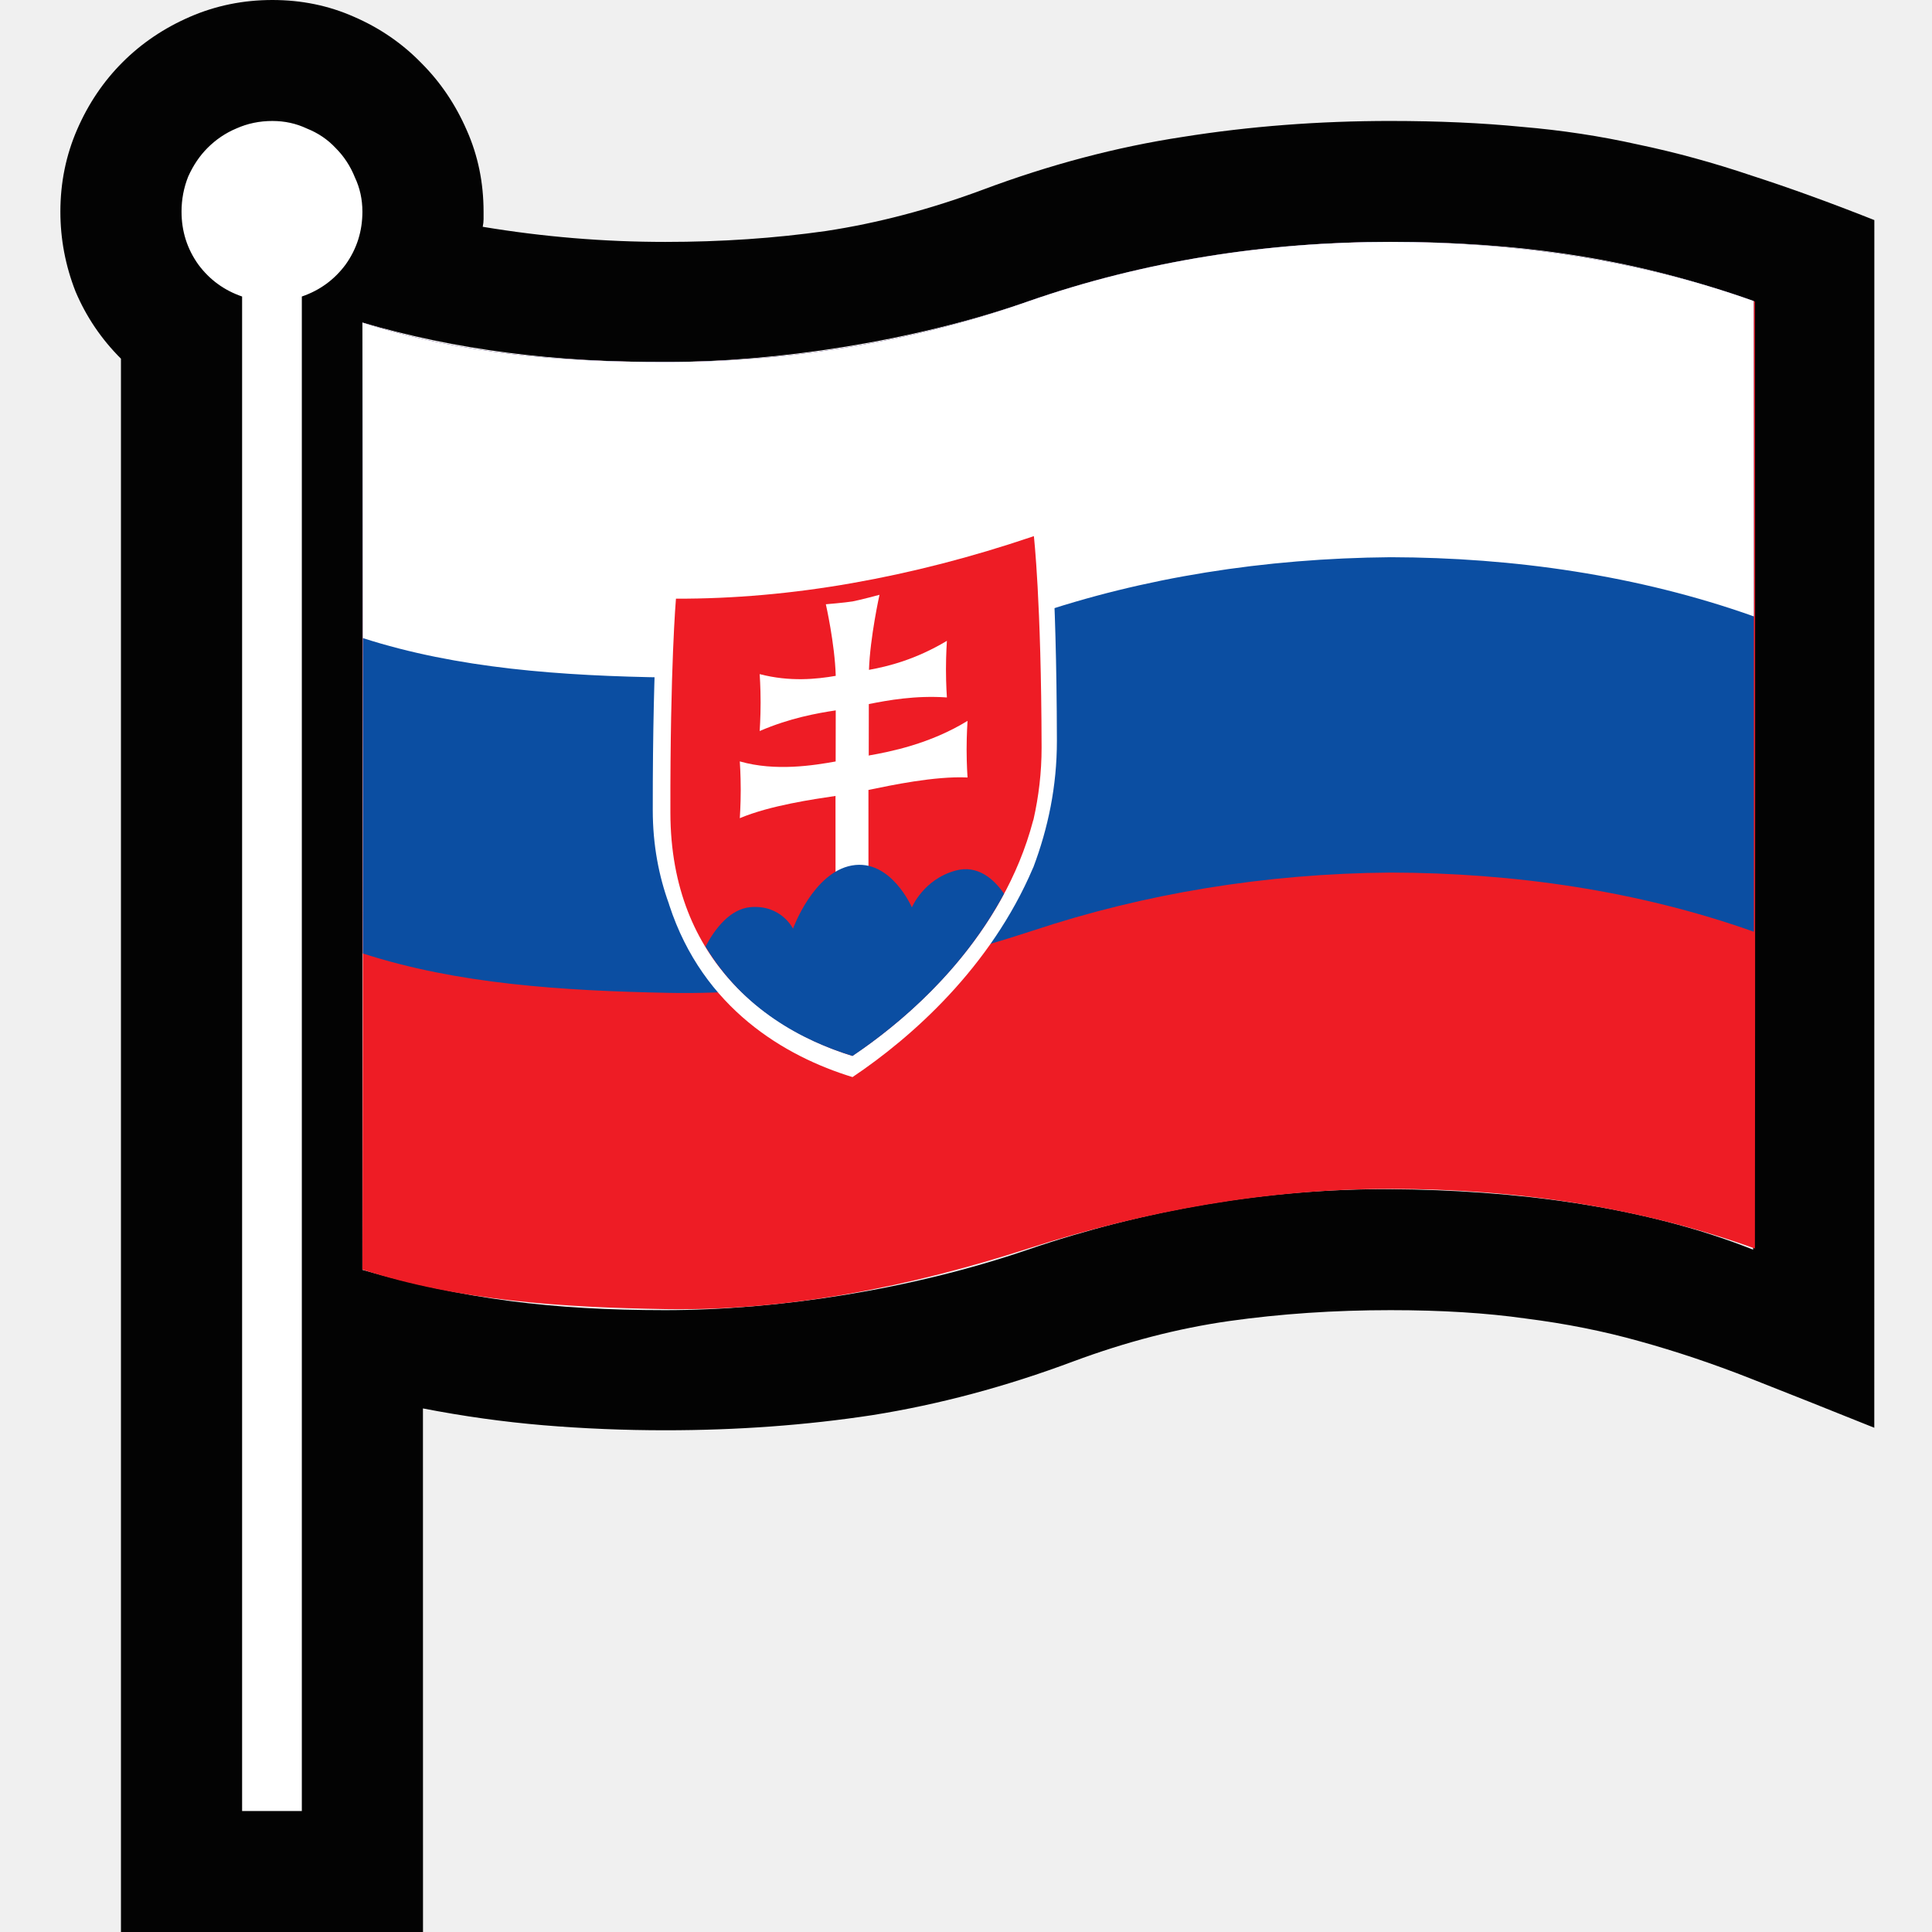
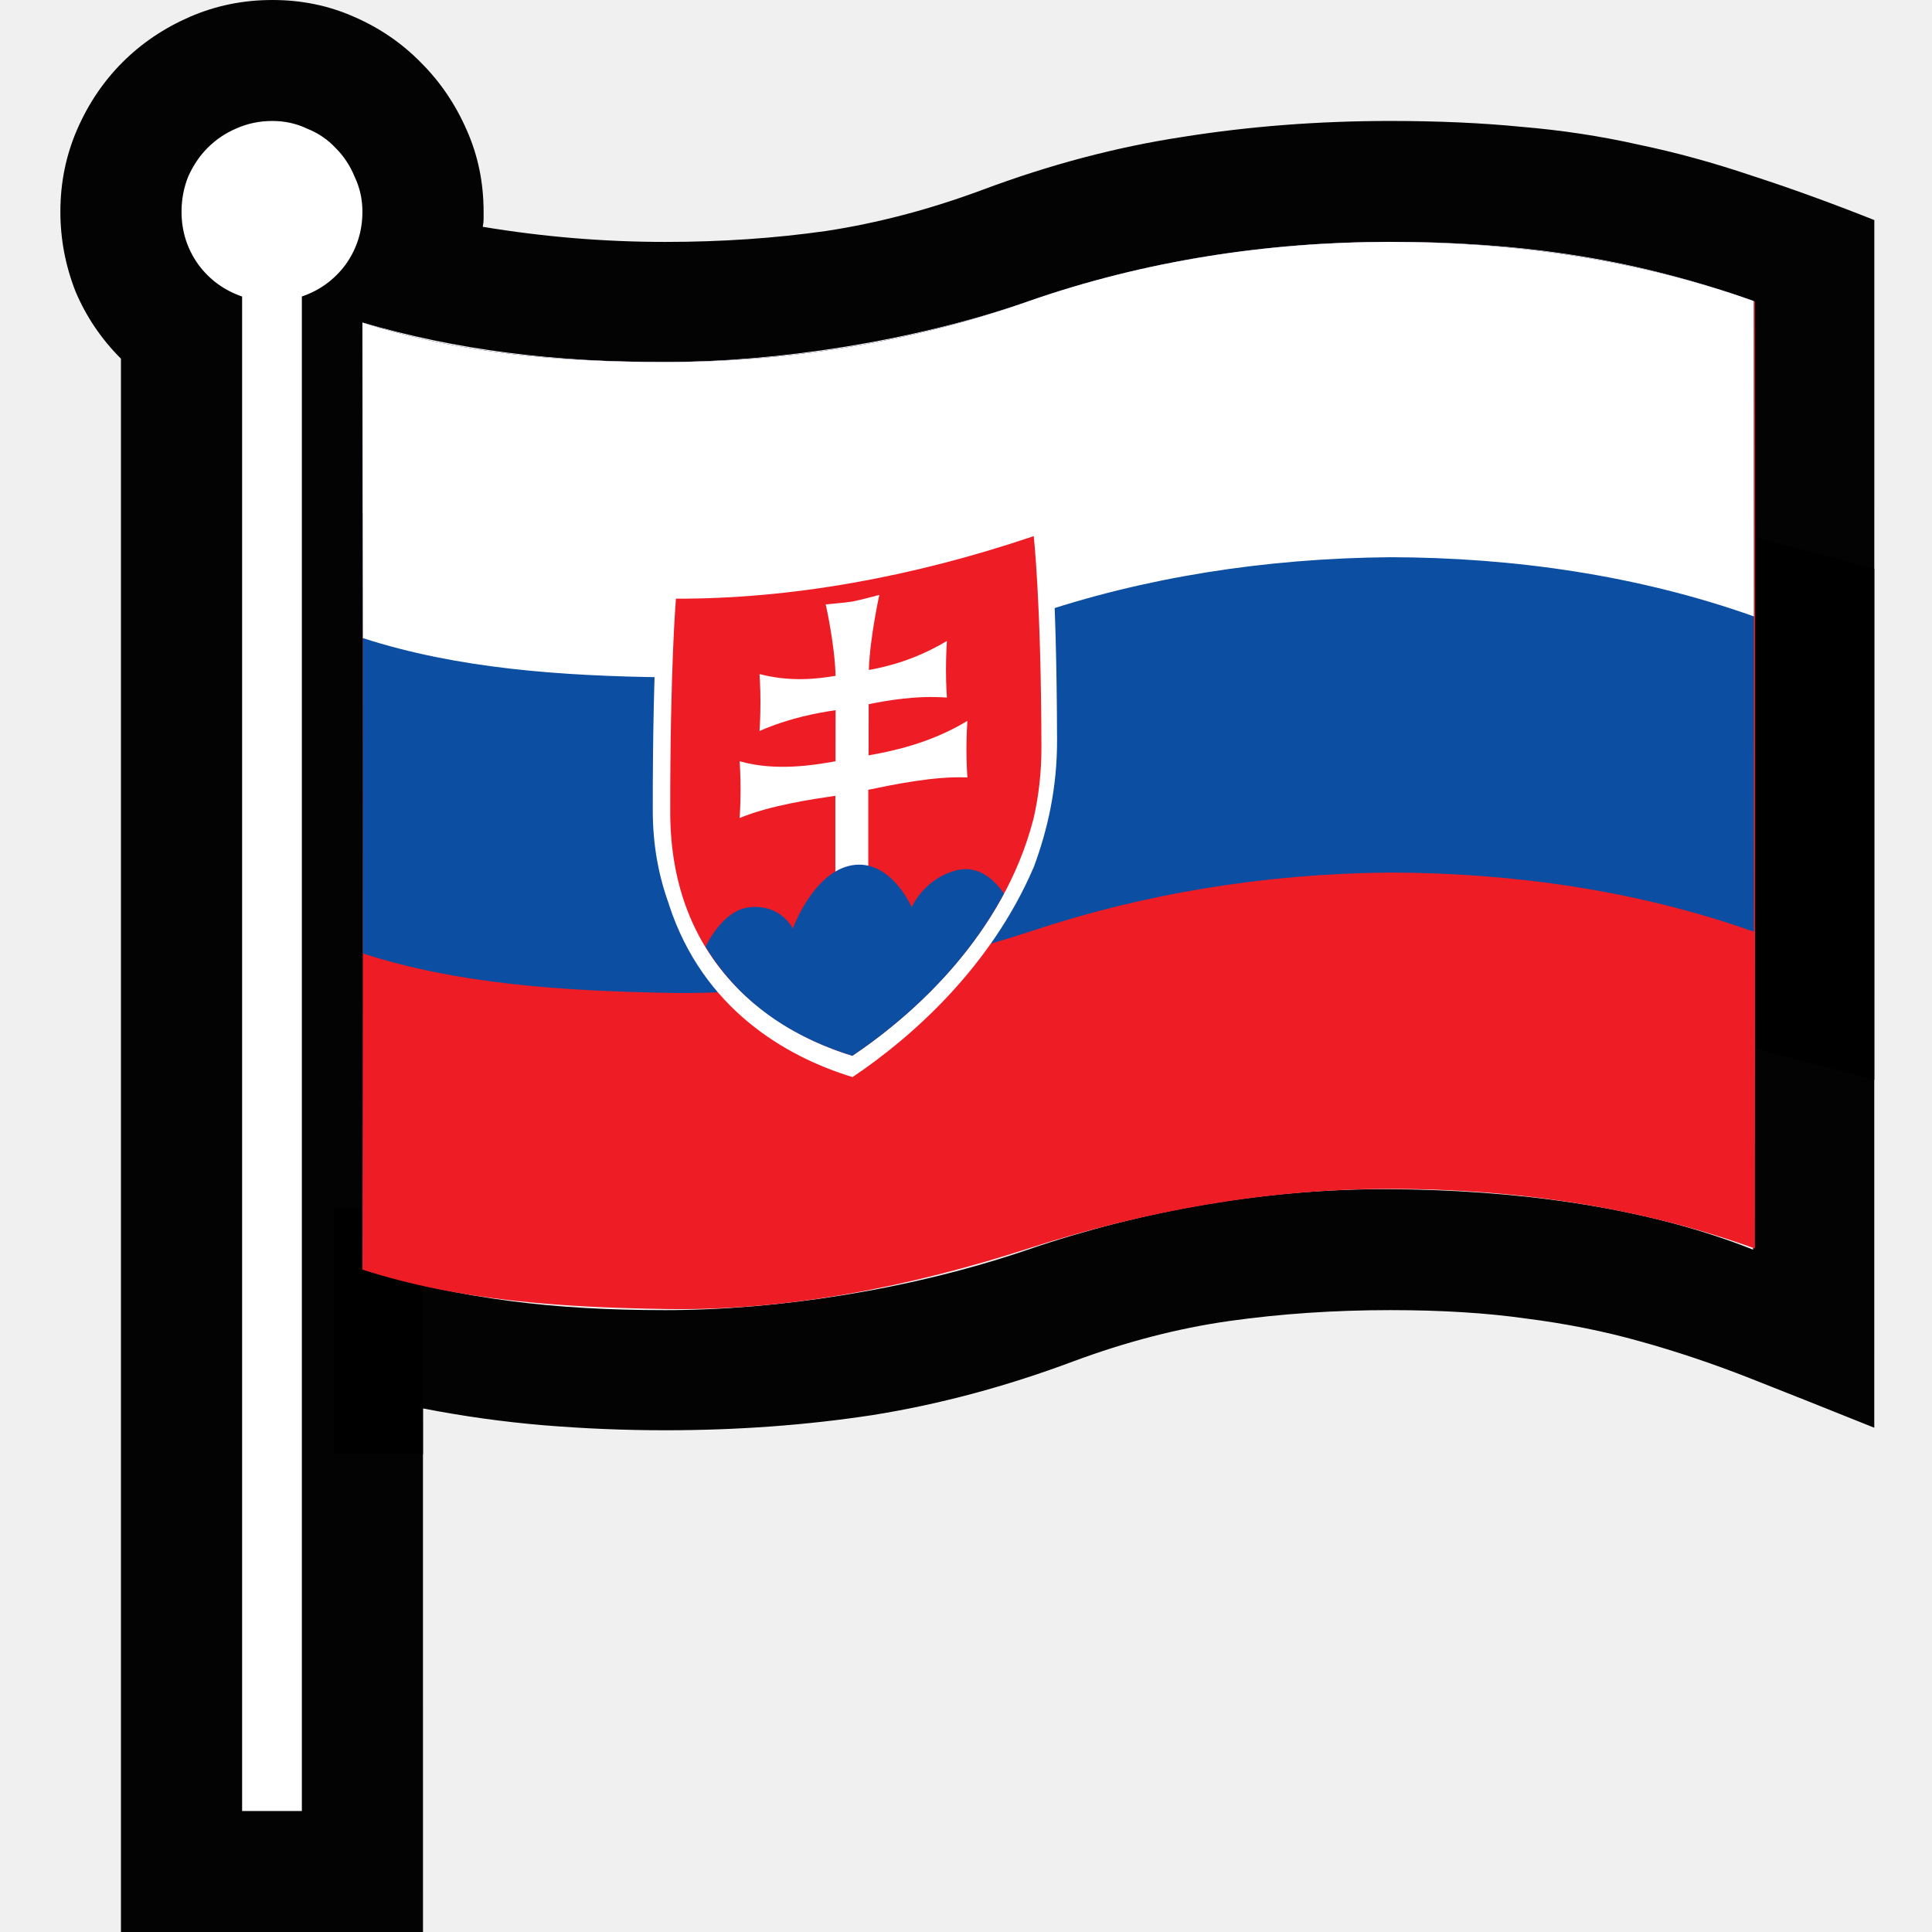
- <svg xmlns="http://www.w3.org/2000/svg" width="32cm" height="32cm" viewBox="0 0 320 320" version="1.1" id="svg991">
+ <svg xmlns="http://www.w3.org/2000/svg" width="320" height="320" viewBox="0 0 84.667 84.667" version="1.1" id="svg991">
  <defs id="defs993">
-     <clipPath id="a">
-       <path d="M 0,0 V 30 H 60 V 0 Z" id="path24484" />
-     </clipPath>
-     <clipPath id="b">
-       <path d="m 30,15 h 30 v 15 z m 0,0 V 30 H 0 Z m 0,0 H 0 V 0 Z m 0,0 V 0 h 30 z" id="path24487" />
-     </clipPath>
-   </defs>
-   <path style="font-style:normal;font-weight:normal;font-size:1222.56px;line-height:1.25;font-family:sans-serif;fill:#ffffff;fill-opacity:1;stroke:none;stroke-width:7.129" d="m 30.067,35.061 q 0,4.87 2.787,8.765 2.787,3.756 7.246,5.287 V 299.966 h 9.894 V 49.113 q 4.459,-1.53 7.246,-5.287 2.787,-3.896 2.787,-8.765 0,-3.061 -1.254,-5.704 -1.115,-2.783 -3.205,-4.869 -1.951,-2.087 -4.738,-3.2 -2.648,-1.252 -5.714,-1.252 -3.205,0 -5.992,1.252 -2.648,1.114 -4.738,3.2 -1.951,1.948 -3.205,4.73 -1.115,2.783 -1.115,5.844 z" id="path934" />
-   <path d="m 230.321,20.035 c 7.897,0 15.143,0.325 21.739,0.974 6.596,0.557 13.006,1.53 19.231,2.922 6.224,1.299 12.495,3.015 18.813,5.148 6.317,2.041 13.099,4.499 20.346,7.374 l -0.009,200.029 c -7.618,-3.061 -14.493,-5.797 -20.625,-8.209 -6.132,-2.412 -12.217,-4.452 -18.255,-6.122 -5.946,-1.67 -12.217,-2.922 -18.813,-3.757 -6.503,-0.928 -13.982,-1.391 -22.436,-1.391 -9.29,0 -18.209,0.603 -26.756,1.809 -8.454,1.206 -17.048,3.432 -25.781,6.678 -11.148,4.174 -22.25,7.142 -33.306,8.904 -10.963,1.67 -22.39,2.504 -34.282,2.504 -6.782,0 -13.517,-0.278 -20.206,-0.835 -6.596,-0.557 -13.239,-1.484 -19.928,-2.783 l 0.009,86.719 H 20.034 V 59.409 c -3.252,-3.246 -5.76,-6.957 -7.525,-11.13 -1.672,-4.267 -2.508,-8.672 -2.508,-13.217 0,-4.823 0.929,-9.368 2.787,-13.635 1.858,-4.267 4.366,-7.977 7.525,-11.13 C 23.471,7.142 27.187,4.638 31.461,2.783 35.734,0.928 40.286,0 45.117,0 c 4.831,0 9.337,0.928 13.517,2.783 4.274,1.855 7.99,4.406 11.148,7.652 3.159,3.154 5.667,6.864 7.525,11.13 1.858,4.174 2.787,8.672 2.787,13.496 v 1.252 c 0,0.371 -0.047,0.788 -0.14,1.252 10.034,1.67 20.114,2.504 30.24,2.504 9.29,0 18.163,-0.603 26.617,-1.809 8.547,-1.299 17.187,-3.571 25.92,-6.817 11.148,-4.174 22.204,-7.096 33.167,-8.765 11.056,-1.762 22.529,-2.644 34.421,-2.644 z M 30.067,35.061 c 0,3.246 0.929,6.168 2.787,8.765 1.858,2.504 4.273,4.267 7.246,5.287 V 299.966 h 9.894 V 49.113 c 2.973,-1.02 5.388,-2.783 7.246,-5.287 1.858,-2.597 2.787,-5.519 2.787,-8.765 0,-2.041 -0.418,-3.942 -1.254,-5.704 -0.743,-1.855 -1.811,-3.478 -3.205,-4.869 -1.301,-1.391 -2.88,-2.458 -4.738,-3.2 -1.765,-0.835 -3.67,-1.252 -5.714,-1.252 -2.137,0 -4.134,0.417 -5.992,1.252 -1.765,0.742 -3.344,1.809 -4.738,3.2 -1.301,1.299 -2.369,2.875 -3.205,4.73 -0.743,1.855 -1.115,3.803 -1.115,5.844 z M 290.383,49.948 c -19.845,-7.369 -39.672,-9.896 -60.062,-9.878 -20.39,0.018 -40.81,3.231 -60.062,9.878 -19.252,6.647 -41.553,9.991 -60.062,10.017 -18.509,0.026 -34.613,-2.003 -50.168,-6.539 l -0.009,156.899 c 16.839,4.838 31.455,6.679 50.168,6.678 18.713,-0.001 40.834,-3.436 60.062,-10.017 19.228,-6.582 39.835,-10.153 60.062,-10.017 20.227,0.135 41.833,2.733 60.062,10.017 z" style="font-style:normal;font-weight:normal;font-size:1222.56px;line-height:1.25;font-family:sans-serif;fill:#000000;fill-opacity:0.988;stroke:none;stroke-width:7.129" id="path915" />
-   <g id="g29028" transform="matrix(25.60671,0,0,26.11678,60.02999,53.42999)">
-     <path width="9.009" height="6.006" fill="#ee1c25" id="path29012" x="0" y="0" style="stroke-width:1.001" d="m 0,0 c 0.631,0.199 1.294,0.25 1.956,0.25 0.001,3e-7 0.002,4.5e-7 0.003,4.5e-7 l 2e-7,-4e-8 c 0.795,2e-8 1.592,-0.125 2.343,-0.383 7.059e-4,-2.4185e-4 0.001,-4.8382e-4 0.002,-7.259e-4 l 4e-7,-7e-8 c 0.752,-0.258 1.549,-0.378 2.343,-0.378 6.963e-4,-1.9e-7 0.001,-2.8e-7 0.002,-2.8e-7 0.798,0 1.606,0.113 2.358,0.378 0.002,2.003 0.002,4.004 0,6.006 C 8.256,5.607 7.45,5.494 6.652,5.494 c -6.962e-4,-2e-7 -0.001,-3e-7 -0.002,-3e-7 -0.794,0 -1.586,0.138 -2.343,0.378 -1e-7,1e-7 -3e-7,1e-7 -4e-7,2e-7 -7.113e-4,2.247e-4 -0.001,4.495e-4 -0.002,6.745e-4 l -4e-7,10e-8 c -0.758,0.24 -1.548,0.396 -2.342,0.384 -2e-7,0 -3e-7,0 -5e-7,0 -0.001,-1.78e-5 -0.002,-3.58e-5 -0.003,-5.43e-5 l -5e-7,0 C 1.298,6.245 0.63,6.206 0,6.006 0.004,4.005 0.004,2.003 0,0 Z" />
-     <path width="9" height="4" fill="#0b4ea2" id="path29014" x="0" y="0" d="m 0,0 c 0.631,0.199 1.294,0.25 1.956,0.25 1e-7,0 1e-7,0 2e-7,0 0.001,3e-7 0.002,4.5e-7 0.003,4.5e-7 l 2e-7,-4e-8 c 0.795,2e-8 1.592,-0.125 2.343,-0.383 2e-7,-5e-8 3e-7,-1e-7 4e-7,-1.5e-7 7.058e-4,-2.418e-4 0.001,-4.8372e-4 0.002,-7.2575e-4 l 4e-7,-7e-8 c 0.752,-0.258 1.549,-0.378 2.343,-0.378 6.963e-4,-1.9e-7 0.001,-2.8e-7 0.002,-2.8e-7 0.795,0 1.6,0.112 2.35,0.375 0.001,1.334 0.001,2.667 0.001,4 C 8.25,3.602 7.446,3.49 6.652,3.488 c -6.873e-4,1.1e-5 -0.001,2.21e-5 -0.002,3.34e-5 -0.815,0.006 -1.598,0.135 -2.313,0.368 -2e-7,1e-7 -3e-7,1e-7 -5e-7,1e-7 -9.548e-4,3.139e-4 -0.002,6.277e-4 -0.003,9.415e-4 -2e-7,1e-7 -4e-7,2e-7 -6e-7,2e-7 -0.81,0.26 -1.606,0.409 -2.351,0.394 -9.876e-4,-1.34e-5 -0.002,-2.71e-5 -0.003,-4.12e-5 -1e-7,0 -3e-7,0 -4e-7,0 C 1.287,4.237 0.614,4.195 0.003,4.001 0.004,2.668 0.003,1.334 0,0 Z" />
-     <path width="9" height="2" fill="#ffffff" id="path29016" x="0" y="0" d="m 0,0 c 0.631,0.199 1.294,0.25 1.956,0.25 1e-7,0 1e-7,0 2e-7,0 0.001,3e-7 0.002,4.5e-7 0.003,4.5e-7 l 2e-7,-4e-8 c 0.795,2e-8 1.592,-0.125 2.343,-0.383 2e-7,-5e-8 3e-7,-1e-7 4e-7,-1.5e-7 7.058e-4,-2.418e-4 0.001,-4.8372e-4 0.002,-7.2575e-4 l 4e-7,-7e-8 c 0.752,-0.258 1.549,-0.378 2.343,-0.378 6.963e-4,-1.9e-7 0.001,-2.8e-7 0.002,-2.8e-7 0.795,0 1.6,0.112 2.35,0.375 5.547e-4,0.667 9.249e-4,1.334 0.001,2 C 8.25,1.602 7.445,1.49 6.651,1.488 c -6.874e-4,1.11e-5 -0.001,2.23e-5 -0.002,3.35e-5 -0.815,0.007 -1.6,0.129 -2.313,0.368 -1e-7,0 -2e-7,1e-7 -4e-7,1e-7 -9.526e-4,3.195e-4 -0.002,6.389e-4 -0.003,9.582e-4 -2e-7,1e-7 -4e-7,1e-7 -6e-7,2e-7 C 3.525,2.123 2.727,2.262 1.982,2.251 c -9.88e-4,-7.5e-6 -0.002,-1.53e-5 -0.003,-2.33e-5 -1e-7,0 -2e-7,0 -4e-7,0 C 1.286,2.241 0.615,2.194 0.003,2.001 0.002,1.334 0.001,0.667 0,0 Z" />
+     </defs>
+   <path style="font-style:normal;font-weight:normal;font-size:1222.56px;line-height:1.25;font-family:sans-serif;fill:#ffffff;fill-opacity:1;stroke:none;stroke-width:1.886" d="m 7.955,9.277 q 0,1.288 0.737,2.319 0.737,0.994 1.917,1.399 v 66.371 h 2.618 V 12.995 q 1.18,-0.405 1.917,-1.399 0.737,-1.031 0.737,-2.319 0,-0.81 -0.332,-1.509 Q 15.256,7.031 14.703,6.479 14.186,5.927 13.449,5.632 12.749,5.301 11.937,5.301 q -0.848,0 -1.585,0.331 Q 9.651,5.927 9.098,6.479 8.582,6.994 8.25,7.73 7.955,8.467 7.955,9.277 Z" id="path934" />
+   <path id="contour1" style="font-style:normal;font-weight:normal;font-size:1222.56px;line-height:1.25;font-family:sans-serif;fill:#000000;fill-opacity:0.988;stroke:none;stroke-width:3.791" d="M 11.937,0 C 10.659,0 9.455,0.245 8.324,0.736 7.193,1.227 6.21,1.89 5.374,2.724 4.539,3.558 3.875,4.54 3.383,5.669 2.892,6.798 2.646,8 2.646,9.277 c 0,1.203 0.221,2.368 0.664,3.497 0.467,1.104 1.131,2.086 1.991,2.945 V 84.667 H 18.537 l -7e-4,-10.02 h -4.21e-4 l 8.2e-4,-52.16 h -2.655 l 5.6e-4,-8.352 c 4.115,1.2 8.376,1.737 13.274,1.73 4.897,-0.007 10.798,-0.892 15.892,-2.65 5.094,-1.759 10.496,-2.609 15.891,-2.614 5.395,-0.005 10.641,0.664 15.891,2.614 l -7e-4,32.707 5.309,1.4 7e-4,-37.678 C 80.223,8.884 78.428,8.234 76.757,7.694 75.085,7.129 73.426,6.675 71.779,6.332 70.132,5.963 68.436,5.706 66.691,5.559 64.946,5.387 63.028,5.301 60.939,5.301 l -1.4e-4,-1.401e-4 c -3.146,0 -6.182,0.233 -9.107,0.699 -2.901,0.442 -5.826,1.215 -8.775,2.319 -2.311,0.859 -4.597,1.46 -6.858,1.804 -2.237,0.319 -4.584,0.479 -7.042,0.479 -2.679,0 -5.346,-0.221 -8.001,-0.663 0.025,-0.123 0.037,-0.233 0.037,-0.331 V 9.277 c 0,-1.276 -0.246,-2.466 -0.737,-3.571 C 19.963,4.577 19.299,3.595 18.464,2.761 17.628,1.902 16.645,1.227 15.514,0.736 14.408,0.245 13.216,0 11.937,0 Z m -1.4e-4,5.301 c 0.541,0 1.045,0.11 1.512,0.331 0.492,0.196 0.909,0.479 1.254,0.847 0.369,0.368 0.652,0.798 0.848,1.288 0.221,0.466 0.332,0.969 0.332,1.509 0,0.859 -0.246,1.632 -0.737,2.319 -0.492,0.663 -1.131,1.129 -1.917,1.399 v 9.493 1.034 51.125 0.998 3.722 H 10.61 V 12.995 C 9.823,12.725 9.184,12.258 8.693,11.596 8.201,10.909 7.955,10.135 7.955,9.277 h 1.393e-4 c 2e-6,-0.54 0.098,-1.055 0.295,-1.546 C 8.471,7.24 8.754,6.822 9.098,6.479 9.467,6.111 9.885,5.829 10.352,5.632 10.843,5.411 11.372,5.301 11.937,5.301 Z" />
+   <path style="font-style:normal;font-weight:normal;font-size:1222.56px;line-height:1.25;font-family:sans-serif;fill:#000000;fill-opacity:0.988;stroke:none;stroke-width:1.886" d="m 14.628,52.923 v 10.805 h 3.908 L 18.535,61.722 c 1.77,0.344 3.527,0.589 5.273,0.736 1.77,0.147 3.552,0.221 5.346,0.221 3.146,0 6.17,-0.221 9.07,-0.663 2.925,-0.466 5.863,-1.252 8.812,-2.356 2.311,-0.859 4.584,-1.448 6.821,-1.767 2.261,-0.319 4.621,-0.479 7.079,-0.479 2.237,0 4.216,0.123 5.936,0.368 1.745,0.221 3.405,0.552 4.978,0.994 1.598,0.442 3.208,0.982 4.83,1.62 1.622,0.638 3.441,1.362 5.457,2.172 l 7.93e-4,-37.647 -5.31,-1.4 -7.94e-4,31.244 c -4.823,-1.927 -10.54,-2.615 -15.891,-2.65 -5.352,-0.036 -10.804,0.909 -15.891,2.65 -5.087,1.741 -10.94,2.65 -15.892,2.65 -4.951,2.64e-4 -8.818,-0.487 -13.274,-1.767 l 7.94e-4,-2.725 z" id="contour2" />
+   <g id="content" transform="matrix(6.775107,0,0,6.910063,15.88296,14.13668)">
+     <path width="9.009" height="6.006" fill="#ee1c25" id="path29012" x="0" y="0" style="stroke-width:1.001" d="m 0,0 c 0.631,0.199 1.295,0.25 1.956,0.25 1e-7,0 2e-7,0 3e-7,0 9.632e-4,2.1e-7 0.002,3.2e-7 0.003,3.2e-7 l 2e-7,-4e-8 c 0.795,2e-8 1.591,-0.125 2.343,-0.383 2e-7,-5e-8 3e-7,-1e-7 4e-7,-1.5e-7 7.665e-4,-2.6256e-4 0.002,-5.2526e-4 0.002,-7.881e-4 l 4e-7,-7e-8 c 0.751,-0.258 1.549,-0.378 2.343,-0.378 7.285e-4,-2e-7 0.001,-3e-7 0.002,-3e-7 0.798,0 1.606,0.113 2.358,0.378 0.002,2.003 0.002,4.004 0,6.006 C 8.256,5.607 7.45,5.494 6.652,5.494 c -7.283e-4,-2e-7 -0.001,-3e-7 -0.002,-3e-7 -0.794,0 -1.586,0.138 -2.343,0.378 -1e-7,10e-8 -3e-7,10e-8 -4e-7,10e-8 -7.724e-4,2.441e-4 -0.002,4.882e-4 -0.002,7.325e-4 l -4e-7,10e-8 C 3.547,6.112 2.757,6.269 1.962,6.256 c -2e-7,0 -3e-7,0 -5e-7,0 -9.628e-4,-1.54e-5 -0.002,-3.11e-5 -0.003,-4.7e-5 l -5e-7,0 C 1.298,6.245 0.63,6.206 0,6.006 0.004,4.005 0.004,2.003 0,0 Z" />
+     <path width="9" height="4" fill="#0b4ea2" id="path29014" x="0" y="0" d="m 0,0 c 0.631,0.199 1.295,0.25 1.956,0.25 2e-7,0 3e-7,0 5e-7,0 9.632e-4,2.1e-7 0.002,3.2e-7 0.003,3.2e-7 l 2e-7,-4e-8 c 0.795,2e-8 1.591,-0.125 2.343,-0.383 1e-7,-2e-8 2e-7,-5e-8 2e-7,-7e-8 7.665e-4,-2.6259e-4 0.002,-5.2532e-4 0.002,-7.8818e-4 l 4e-7,-7e-8 c 0.751,-0.258 1.549,-0.378 2.343,-0.378 7.285e-4,-2e-7 0.001,-3e-7 0.002,-3e-7 0.795,0 1.6,0.112 2.35,0.375 0.001,1.334 0.001,2.667 0.001,4 C 8.25,3.602 7.446,3.49 6.652,3.488 c -7.19e-4,1.16e-5 -0.001,2.32e-5 -0.002,3.5e-5 -0.815,0.006 -1.598,0.135 -2.313,0.368 -2e-7,0 -3e-7,1e-7 -4e-7,1e-7 -0.001,3.408e-4 -0.002,6.817e-4 -0.003,0.001 -0.811,0.259 -1.607,0.408 -2.352,0.394 -8.318e-4,-1.05e-5 -0.002,-2.12e-5 -0.003,-3.22e-5 -2e-7,0 -3e-7,0 -4e-7,0 C 1.288,4.238 0.615,4.195 0.003,4.001 0.004,2.668 0.003,1.334 0,0 Z" />
+     <path width="9" height="2" fill="#ffffff" id="path29016" x="0" y="0" d="m 0,0 c 0.631,0.199 1.295,0.25 1.956,0.25 2e-7,0 3e-7,0 5e-7,0 9.632e-4,2.1e-7 0.002,3.2e-7 0.003,3.2e-7 l 2e-7,-4e-8 c 0.795,2e-8 1.591,-0.125 2.343,-0.383 1e-7,-2e-8 2e-7,-5e-8 2e-7,-7e-8 7.665e-4,-2.6259e-4 0.002,-5.2532e-4 0.002,-7.8818e-4 l 4e-7,-7e-8 c 0.751,-0.258 1.549,-0.378 2.343,-0.378 7.285e-4,-2e-7 0.001,-3e-7 0.002,-3e-7 0.795,0 1.6,0.112 2.35,0.375 5.548e-4,0.667 9.25e-4,1.334 0.001,2 C 8.25,1.602 7.445,1.49 6.651,1.488 c -7.19e-4,1.16e-5 -0.001,2.33e-5 -0.002,3.51e-5 -0.815,0.007 -1.6,0.129 -2.313,0.368 -2e-7,1e-7 -3e-7,1e-7 -4e-7,2e-7 -0.001,3.469e-4 -0.002,6.938e-4 -0.003,0.001 -0.809,0.265 -1.607,0.404 -2.352,0.393 -8.32e-4,-5.4e-6 -0.002,-1.1e-5 -0.003,-1.67e-5 -1e-7,0 -3e-7,0 -4e-7,0 C 1.287,2.242 0.615,2.195 0.003,2.001 0.002,1.334 0.001,0.667 0,0 Z" />
    <g id="g29026">
-       <path fill="#ffffff" d="M 3.17,4.785 C 2.734,4.654 2.204,4.351 1.985,3.695 c -9.74e-4,-0.003 -0.002,-0.006 -0.003,-0.01 -0.065,-0.176 -0.104,-0.373 -0.104,-0.593 -0.001,-1.017 0.045,-1.478 0.045,-1.478 0.017,2.36e-4 0.034,4.451e-4 0.051,6.29e-4 0.001,5.7e-6 0.002,1.13e-5 0.003,1.66e-5 0.389,0.004 0.788,-0.029 1.193,-0.099 0.383,-0.066 0.77,-0.164 1.157,-0.292 9.01e-4,-3.038e-4 0.002,-6.077e-4 0.003,-9.116e-4 0.036,-0.012 0.072,-0.024 0.108,-0.035 0,0 0.052,0.446 0.054,1.464 4.165e-4,0.291 -0.058,0.557 -0.152,0.802 -9.78e-4,0.002 -0.002,0.004 -0.003,0.006 C 4.064,4.088 3.555,4.532 3.17,4.785 Z" id="path29018" />
-       <path fill="#ee1c25" d="M 3.17,4.651 C 2.659,4.497 1.993,4.071 1.992,3.108 1.99,2.175 2.028,1.751 2.028,1.751 2.4,1.752 2.782,1.719 3.169,1.652 3.552,1.586 3.94,1.488 4.329,1.359 c 9.14e-4,-3.078e-4 0.002,-6.156e-4 0.003,-9.236e-4 0.004,-0.001 0.008,-0.003 0.011,-0.004 0,0 0.048,0.409 0.05,1.341 2.287e-4,0.159 -0.019,0.311 -0.052,0.455 -9.788e-4,0.003 -0.002,0.006 -0.003,0.009 -0.192,0.715 -0.761,1.224 -1.168,1.491 -2.7e-6,5e-7 -5.4e-6,10e-7 -8.1e-6,1.5e-6 z" id="path29020" />
-       <path fill="#ffffff" d="m 3.273,2.746 c 0.139,-0.024 0.396,-0.073 0.641,-0.22 0,0 -0.006,0.085 -0.006,0.181 4.25e-5,0.097 0.006,0.178 0.006,0.178 -0.211,-0.01 -0.498,0.05 -0.641,0.079 -8.35e-5,0.172 -3.36e-5,0.343 1.496e-4,0.515 -0.071,0.014 -0.142,0.026 -0.213,0.038 -2.157e-4,-0.172 -2.849e-4,-0.343 -2.076e-4,-0.515 -0.143,0.021 -0.422,0.06 -0.619,0.141 0,0 0.006,-0.083 0.006,-0.18 -2.71e-5,-0.097 -0.006,-0.18 -0.006,-0.18 0.231,0.065 0.48,0.025 0.62,3.807e-4 1.266e-4,-0.108 3.108e-4,-0.216 5.529e-4,-0.324 -0.122,0.018 -0.298,0.049 -0.492,0.131 0,0 0.006,-0.084 0.006,-0.181 8.98e-5,-0.097 -0.006,-0.18 -0.006,-0.18 0.195,0.05 0.369,0.032 0.492,0.011 -0.006,-0.204 -0.064,-0.454 -0.064,-0.454 0,0 0.123,-0.01 0.173,-0.018 0.049,-0.009 0.174,-0.042 0.174,-0.042 0,0 -0.061,0.27 -0.068,0.476 0.124,-0.022 0.301,-0.065 0.504,-0.184 0,0 -0.006,0.085 -0.006,0.181 5.4e-6,0.097 0.006,0.178 0.006,0.178 -0.203,-0.014 -0.383,0.018 -0.505,0.042 -2.286e-4,0.108 -4.046e-4,0.216 -5.28e-4,0.324 0,0 9e-7,2.38e-5 9e-7,2.38e-5 z" id="path29022" />
-       <path fill="#0b4ea2" d="m 3.166,3.443 c -0.25,0.044 -0.381,0.401 -0.381,0.401 0,0 -0.074,-0.152 -0.273,-0.137 C 2.378,3.718 2.281,3.843 2.219,3.957 2.464,4.357 2.847,4.554 3.17,4.651 3.485,4.443 3.887,4.103 4.15,3.622 4.084,3.528 3.979,3.438 3.838,3.475 3.629,3.53 3.554,3.709 3.554,3.709 c 0,0 -0.136,-0.31 -0.388,-0.266 3e-7,0 7e-7,-10e-8 1e-6,-10e-8 z" id="path29024" />
+       <path fill="#ffffff" d="M 3.17,4.785 C 2.733,4.654 2.204,4.35 1.984,3.695 c -8.19e-4,-0.003 -0.002,-0.005 -0.002,-0.008 -0.066,-0.177 -0.104,-0.374 -0.104,-0.594 -0.001,-1.017 0.045,-1.478 0.045,-1.478 0.017,2.25e-4 0.035,4.22e-4 0.052,5.928e-4 8.598e-4,4e-6 0.002,7.9e-6 0.003,1.16e-5 0.388,0.004 0.788,-0.03 1.193,-0.099 0.383,-0.066 0.77,-0.164 1.157,-0.292 9.784e-4,-3.299e-4 0.002,-6.598e-4 0.003,-9.899e-4 0.036,-0.012 0.072,-0.024 0.108,-0.035 0,0 0.052,0.446 0.054,1.464 4.255e-4,0.291 -0.058,0.557 -0.151,0.802 -0.001,0.002 -0.002,0.004 -0.003,0.006 C 4.063,4.088 3.555,4.532 3.17,4.785 Z" id="path29018" />
+       <path fill="#ee1c25" d="M 3.169,4.65 C 2.658,4.497 1.993,4.071 1.991,3.108 c -0.001,-0.933 0.037,-1.357 0.037,-1.357 0.371,0.001 0.753,-0.033 1.141,-0.1 0.383,-0.066 0.771,-0.164 1.159,-0.292 9.926e-4,-3.342e-4 0.002,-6.685e-4 0.003,-0.001 0.004,-0.001 0.008,-0.003 0.011,-0.004 0,0 0.048,0.409 0.05,1.341 2.336e-4,0.159 -0.018,0.311 -0.052,0.455 -0.001,0.003 -0.002,0.006 -0.003,0.01 -0.192,0.715 -0.761,1.222 -1.168,1.49 -2.7e-6,5e-7 -5.3e-6,1e-6 -8e-6,1.4e-6 z" id="path29020" />
+       <path fill="#ffffff" d="m 3.272,2.745 c 0.139,-0.024 0.396,-0.073 0.641,-0.219 0,0 -0.006,0.085 -0.006,0.181 4.26e-5,0.097 0.006,0.178 0.006,0.178 C 3.702,2.874 3.415,2.934 3.272,2.963 3.272,3.135 3.272,3.307 3.272,3.478 3.201,3.492 3.13,3.505 3.059,3.516 3.059,3.344 3.059,3.172 3.059,3.001 2.916,3.022 2.638,3.061 2.44,3.142 c 0,0 0.006,-0.083 0.006,-0.18 -1.76e-5,-0.097 -0.006,-0.18 -0.006,-0.18 0.231,0.065 0.48,0.025 0.62,1.096e-4 1.355e-4,-0.108 3.31e-4,-0.216 5.864e-4,-0.324 -0.122,0.018 -0.298,0.049 -0.492,0.132 0,0 0.006,-0.084 0.006,-0.181 1.039e-4,-0.097 -0.006,-0.18 -0.006,-0.18 0.195,0.05 0.369,0.032 0.492,0.011 -0.006,-0.204 -0.064,-0.453 -0.064,-0.453 0,0 0.123,-0.01 0.173,-0.018 0.049,-0.009 0.174,-0.042 0.174,-0.042 0,0 -0.061,0.27 -0.068,0.476 0.124,-0.022 0.301,-0.065 0.505,-0.184 0,0 -0.006,0.085 -0.006,0.181 -5e-7,0.097 0.006,0.178 0.006,0.178 -0.203,-0.014 -0.383,0.018 -0.506,0.042 -2.403e-4,0.108 -4.257e-4,0.216 -5.564e-4,0.324 0,0 1e-6,2.38e-5 1e-6,2.38e-5 z" id="path29022" />
+       <path fill="#0b4ea2" d="m 3.165,3.442 c -0.25,0.044 -0.381,0.401 -0.381,0.401 0,0 -0.074,-0.152 -0.273,-0.136 C 2.378,3.717 2.28,3.843 2.219,3.957 2.464,4.357 2.846,4.553 3.169,4.65 3.485,4.442 3.887,4.102 4.15,3.621 4.083,3.528 3.979,3.437 3.837,3.475 3.629,3.53 3.553,3.708 3.553,3.708 c 0,0 -0.137,-0.31 -0.388,-0.266 3e-7,-1e-7 6e-7,-2e-7 1e-6,-2e-7 z" id="path29024" />
    </g>
  </g>
</svg>
